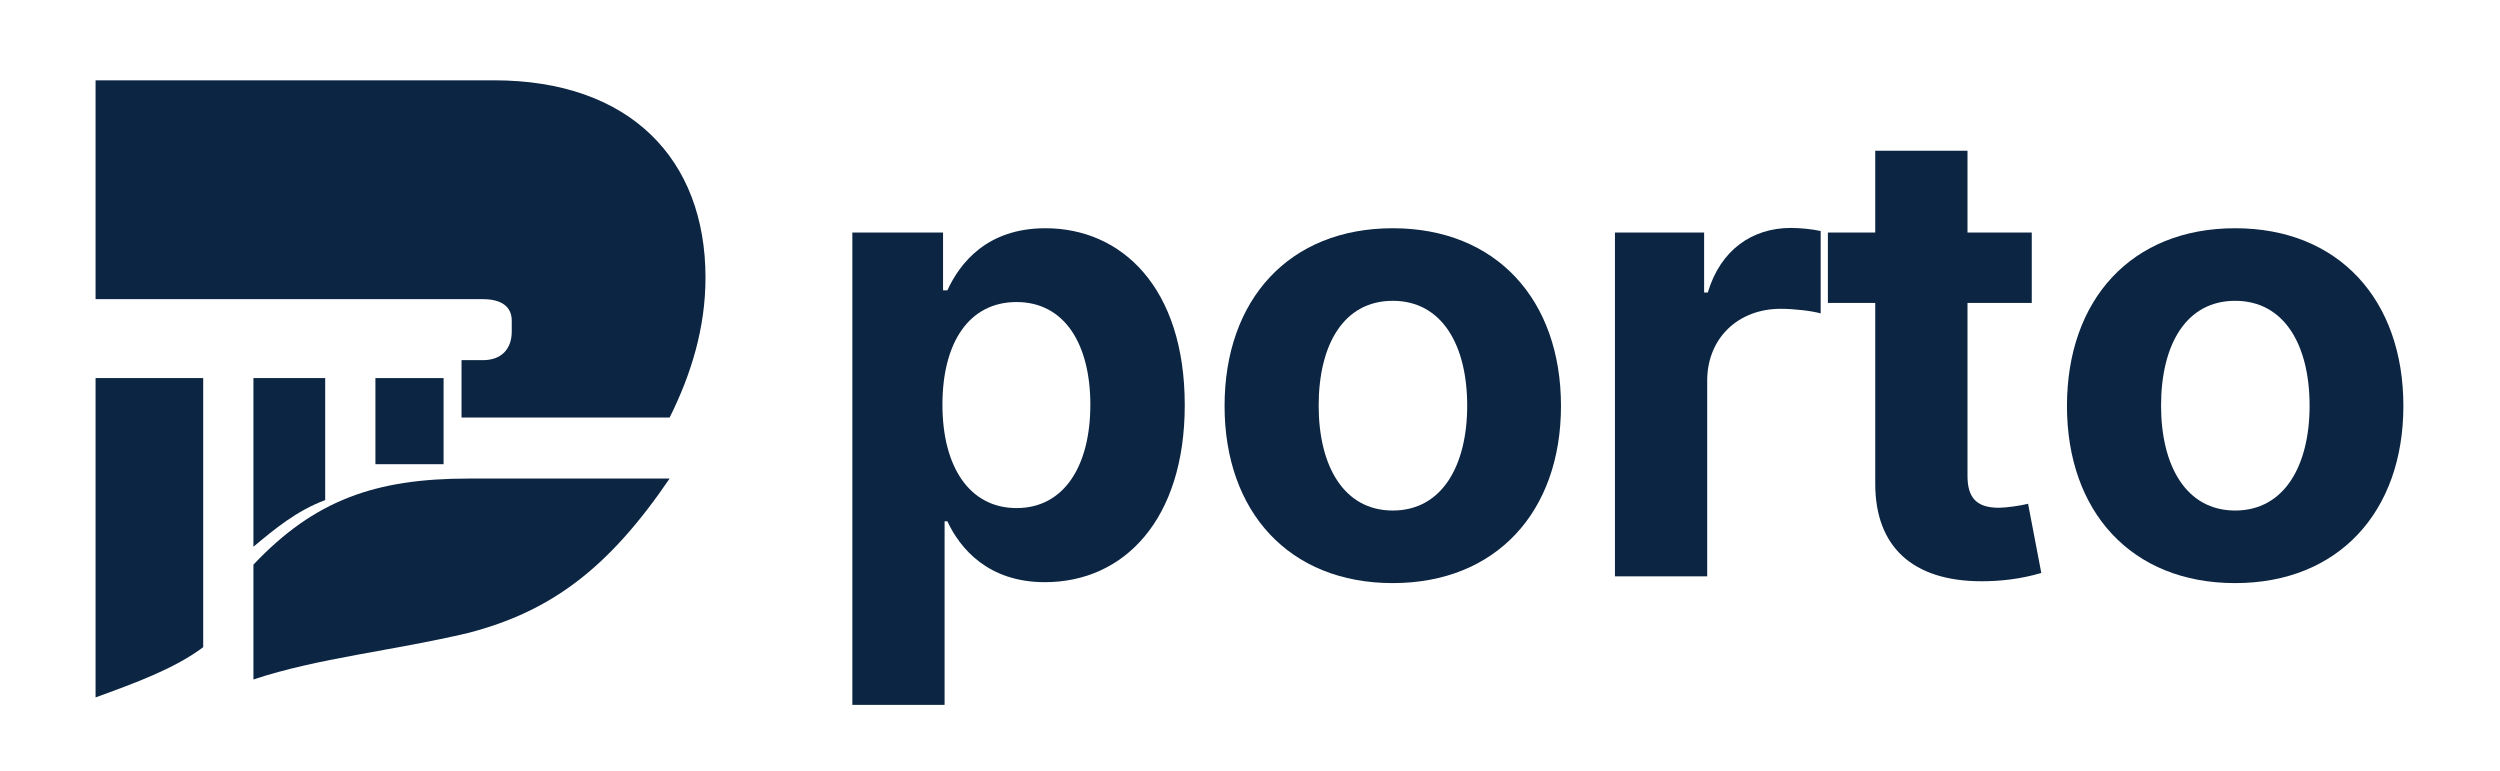
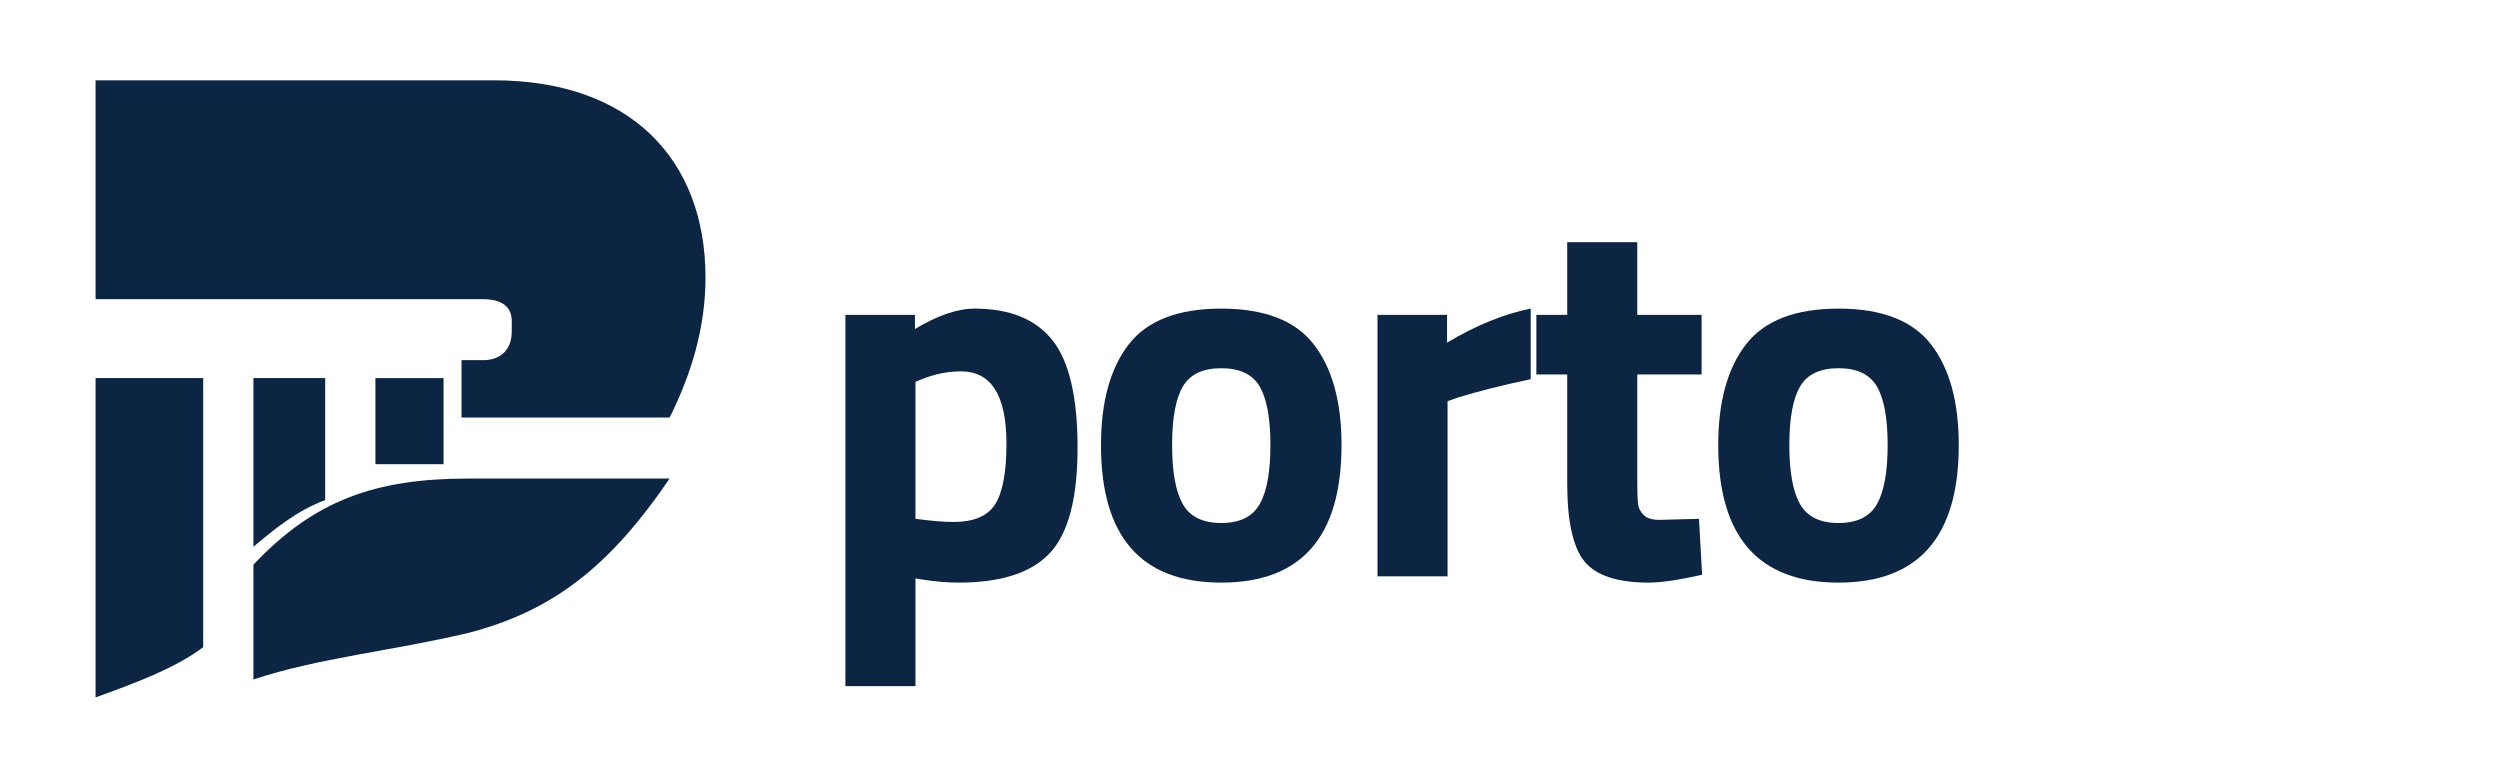
<svg xmlns="http://www.w3.org/2000/svg" width="655" height="202" viewBox="0 0 655 202" role="img" aria-label="Porto | logo orizzontale">
  <g transform="translate(10 6) scale(.94)">
    <path d="M16 16 H127 C165 16 186 38 186 71 C186 85 182 98 176 110 H118 V94 H124 C129 94 132 91 132 86 V83 C132 79 129 77 124 77 H16 Z" fill="#0b2542" />
    <path d="M16 99 H46 V174 C38 180 27 184 16 188 Z" fill="#0b2542" />
    <path d="M60 99 H80 V133 C72 136 66 141 60 146 Z" fill="#0b2542" />
    <path d="M94 99 H113 V123 H94 Z" fill="#0b2542" />
    <path d="M60 151 C77 133 94 127 120 127 H176 C159 152 143 164 120 170 C99 175 78 177 60 183 Z" fill="#0b2542" />
  </g>
-   <g transform="translate(213.000 151.000) scale(0.0805664 -0.0805664)" fill="#0b2542">
-     <path transform="translate(0.000 0)" d="M128 -418H428V179H437C479 89 571 -19 754 -19C1012 -19 1209 185 1209 557C1209 939 1004 1132 756 1132C566 1132 478 1019 437 930H423V1118H128ZM662 222C509 222 421 356 421 558C421 761 508 892 662 892C819 892 902 754 902 558C902 361 818 222 662 222Z" />
-     <path transform="translate(1257.487 0)" d="M628 -22C964 -22 1175 210 1175 554C1175 900 964 1132 628 1132C291 1132 81 900 81 554C81 210 291 -22 628 -22ZM628 214C468 214 387 360 387 555C387 753 468 896 628 896C788 896 870 752 870 555C870 360 788 214 628 214Z" />
-     <path transform="translate(2479.975 0)" d="M128 0H428V636C428 775 529 870 667 870C711 870 770 863 797 855V1123C770 1129 731 1133 700 1133C574 1133 471 1061 430 923H418V1118H128Z" />
-     <path transform="translate(3280.462 0)" d="M683 1118H474V1384H174V1118H20V889H174V301C174 96 296 -16 520 -16C580 -16 647 -9 714 11L671 236C649 230 599 223 576 223C503 223 474 256 474 327V889H683Z" />
-     <path transform="translate(3996.949 0)" d="M628 -22C964 -22 1175 210 1175 554C1175 900 964 1132 628 1132C291 1132 81 900 81 554C81 210 291 -22 628 -22ZM628 214C468 214 387 360 387 555C387 753 468 896 628 896C788 896 870 752 870 555C870 360 788 214 628 214Z" />
+   <g transform="translate(213 151) scale(0.137 -0.137)" fill="#0b2542">
+     <path transform="translate(0 0)" d="M196 -210L62 -210L62 500L195 500L195 473Q260 512 309 512L309 512Q410 512 458 451.5Q506 391 506 246Q506 101 453 44.5Q400 -12 279 -12L279 -12Q246 -12 208 -6L208 -6L196 -4L196 -210ZM283 392L283 392Q246 392 208 377L208 377L196 372L196 110Q241 104 269 104L269 104Q327 104 348.5 138Q370 172 370 254L370 254Q370 392 283 392Z" />
+     <path transform="translate(514.803 0)" d="M89 443.5Q142 512 266 512Q390 512 443 443.5Q496 375 496 251L496 251Q496 -12 266 -12Q36 -12 36 251L36 251Q36 375 89 443.5ZM192.5 138Q213 102 266 102Q319 102 339.5 138Q360 174 360 251Q360 328 339.5 363Q319 398 266 398Q213 398 192.5 363Q172 328 172 251Q172 174 192.5 138Z" />
+     <path transform="translate(1017.606 0)" d="M196 0L62 0L62 500L195 500L195 447Q279 497 355 512L355 512L355 377Q274 360 216 342L216 342L196 335L196 0Z" />
+     <path transform="translate(1360.409 0)" d="M339 500L339 386L216 386L216 181Q216 151 217.5 138.5Q219 126 228.5 117Q238 108 258 108L258 108L334 110L340 3Q273 -12 238 -12L238 -12Q148 -12 115 28.5Q82 69 82 178L82 178L82 386L23 386L23 500L82 500L82 639L216 639L216 500L339 500Z" />
+     <path transform="translate(1695.212 0)" d="M89 443.5Q142 512 266 512Q390 512 443 443.5Q496 375 496 251L496 251Q496 -12 266 -12Q36 -12 36 251L36 251Q36 375 89 443.5ZM192.5 138Q213 102 266 102Q319 102 339.5 138Q360 174 360 251Q360 328 339.5 363Q319 398 266 398Q213 398 192.5 363Q172 328 172 251Q172 174 192.5 138Z" />
  </g>
</svg>
